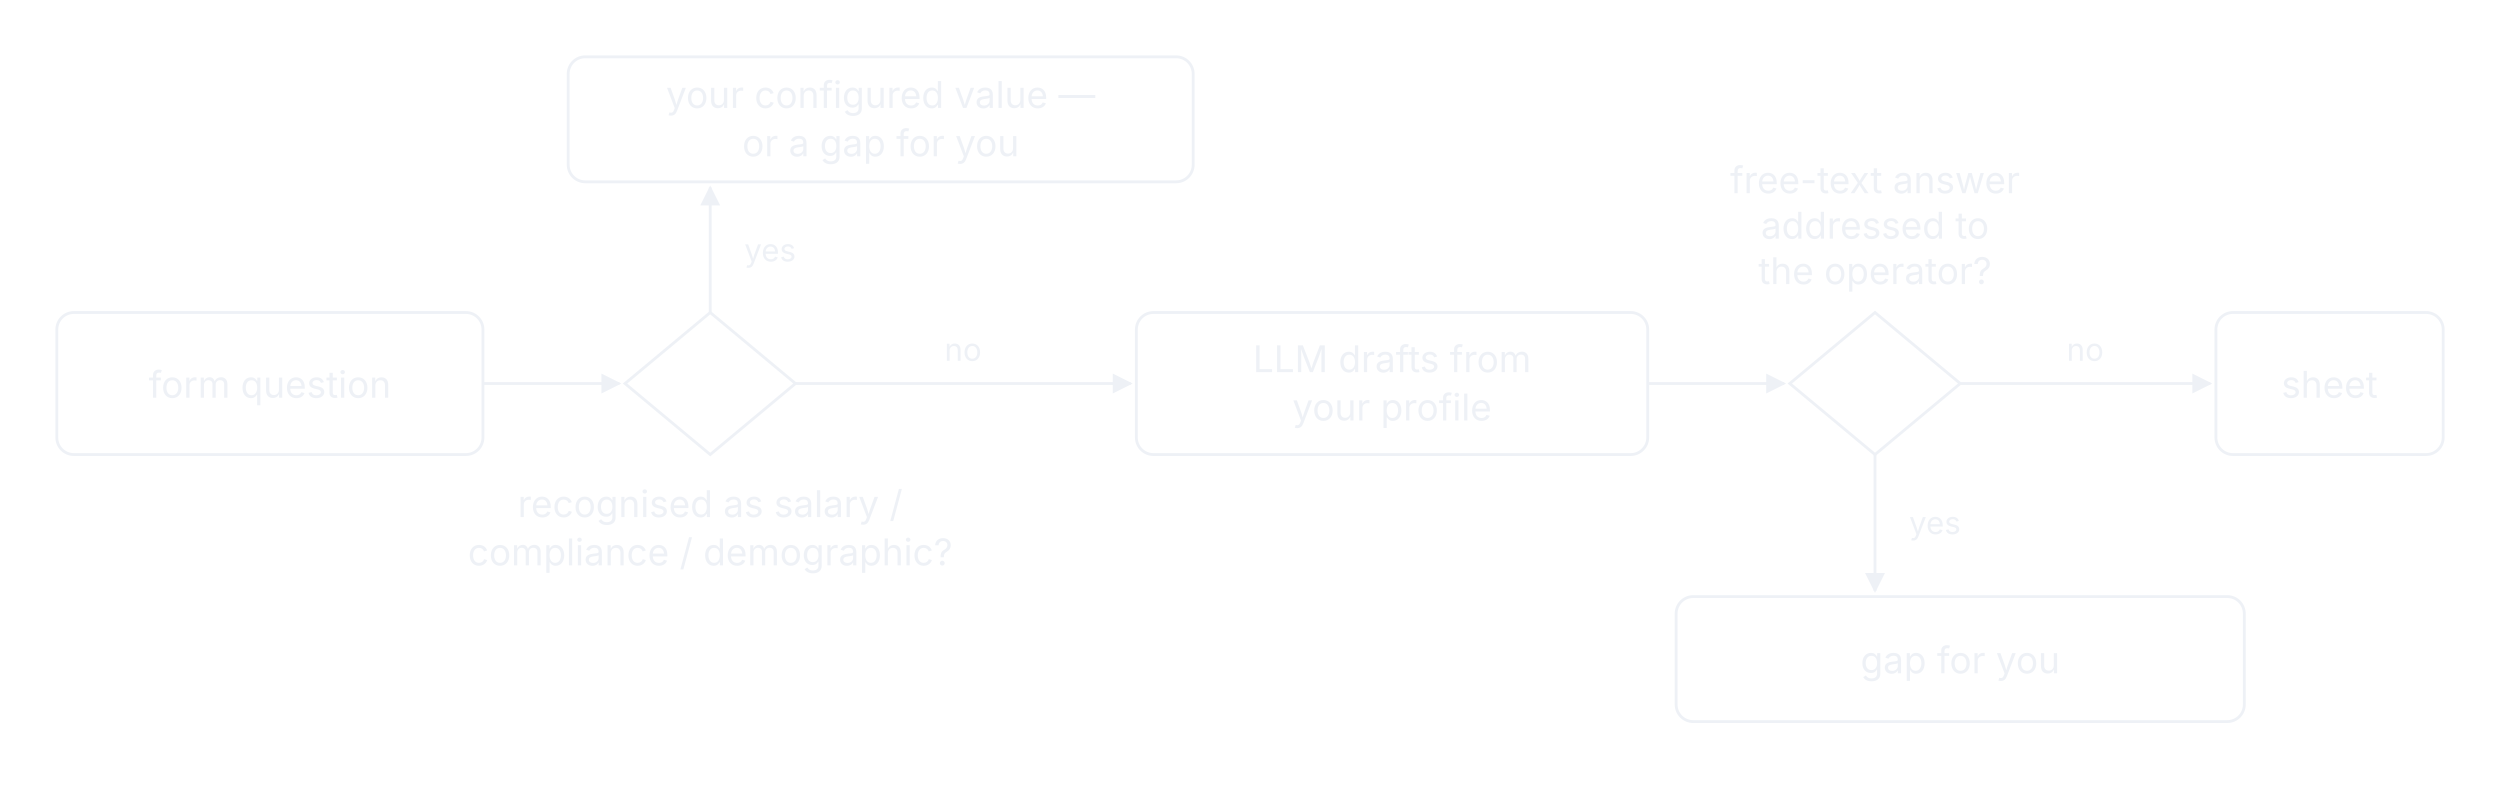
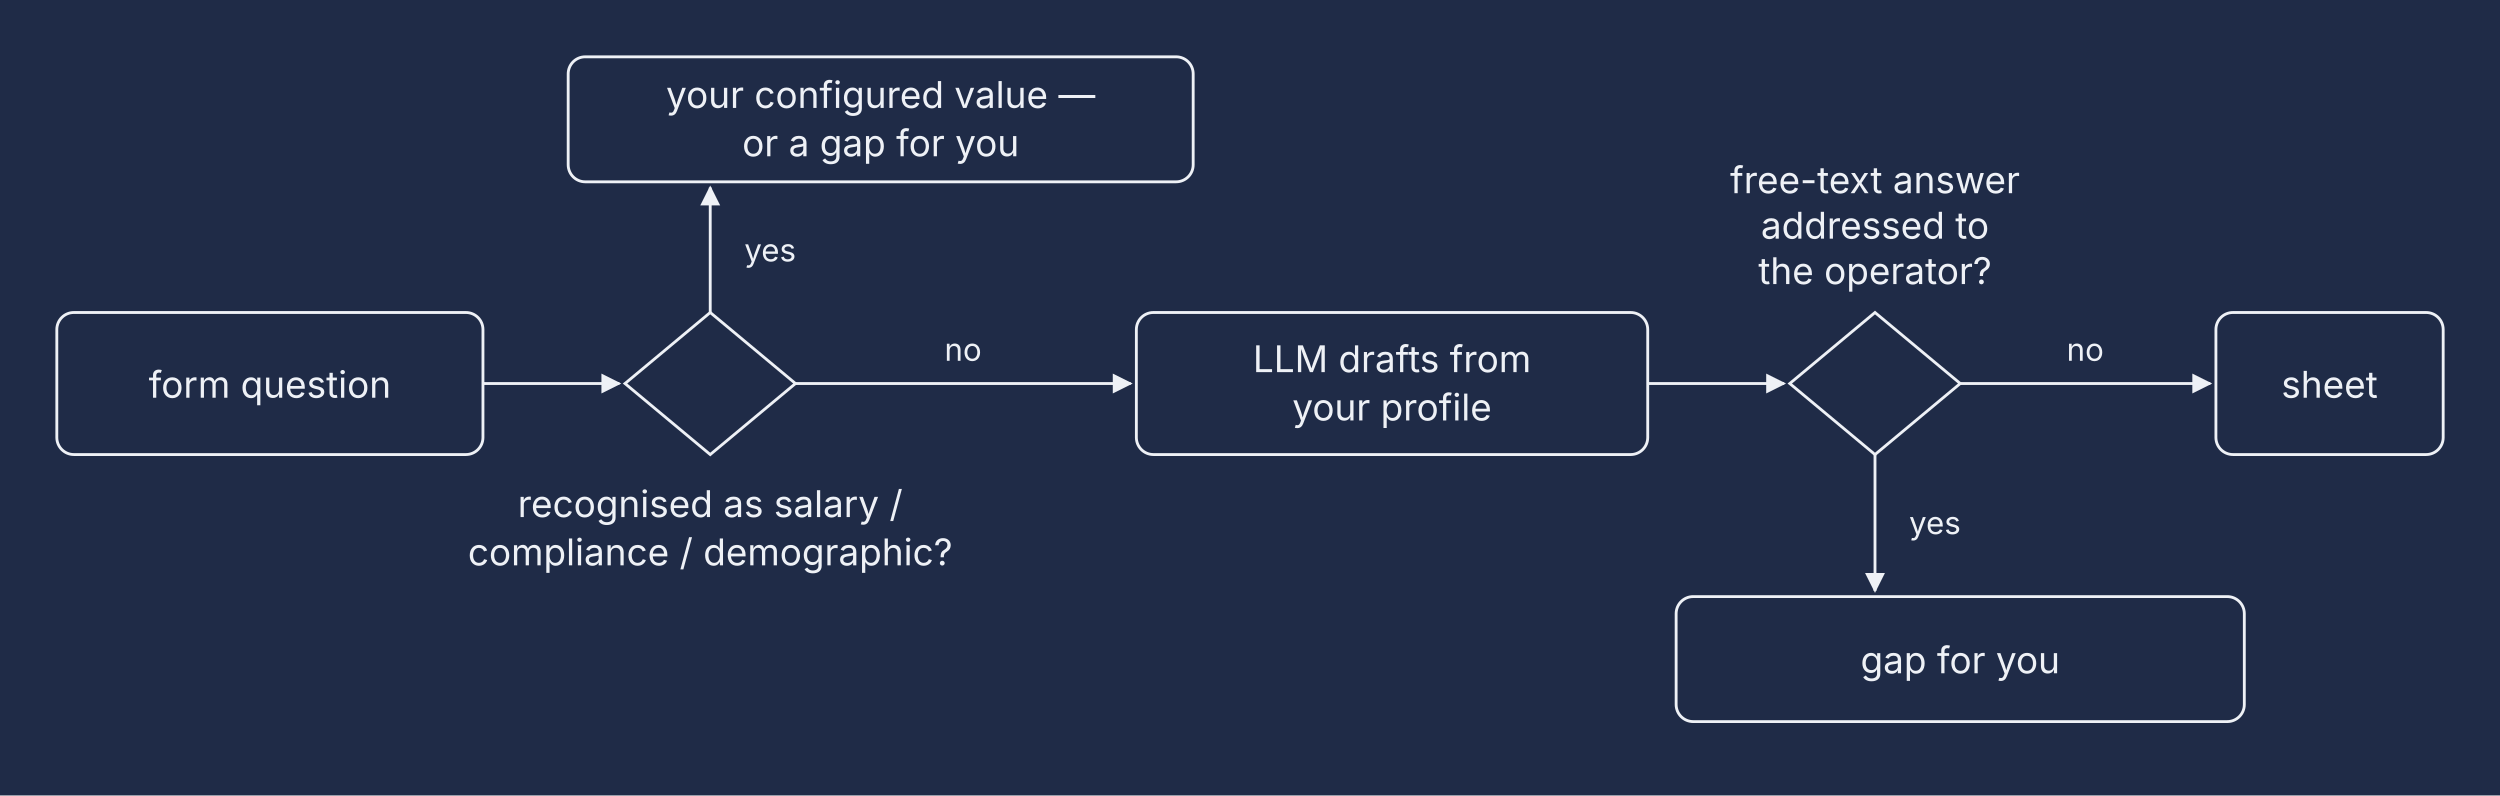
<svg xmlns="http://www.w3.org/2000/svg" viewBox="0 0 880 280" role="img" aria-label="Before drafting, recognised salary, compliance and demographic questions go to your config or to you; after drafting, a free-text answer addressed to the operator becomes a gap">
+   <rect x="0" y="0" width="880" height="280" fill="#1F2B47" />
  <defs>
    <marker id="a" viewBox="0 0 10 10" refX="9" refY="5" markerWidth="7" markerHeight="7" orient="auto-start-reverse">
      <path d="M0 0L10 5L0 10z" fill="#EEF1F6" />
    </marker>
  </defs>
  <g font-family="system-ui, -apple-system, Segoe UI, sans-serif" font-size="13" fill="#EEF1F6" text-anchor="middle">
    <rect x="20" y="110" width="150" height="50" rx="6" fill="none" stroke="#EEF1F6" />
    <text x="95" y="140">form question</text>
    <line x1="170" y1="135" x2="218" y2="135" stroke="#EEF1F6" marker-end="url(#a)" />
    <path d="M220 135 L250 110 L280 135 L250 160 Z" fill="none" stroke="#EEF1F6" />
    <text x="250" y="182">recognised as salary /</text>
    <text x="250" y="199">compliance / demographic?</text>
    <line x1="250" y1="110" x2="250" y2="66" stroke="#EEF1F6" marker-end="url(#a)" />
    <text x="262" y="92" font-size="11" text-anchor="start">yes</text>
    <rect x="200" y="20" width="220" height="44" rx="6" fill="none" stroke="#EEF1F6" />
    <text x="310" y="38">your configured value —</text>
    <text x="310" y="55">or a gap for you</text>
    <line x1="280" y1="135" x2="398" y2="135" stroke="#EEF1F6" marker-end="url(#a)" />
    <text x="339" y="127" font-size="11">no</text>
    <rect x="400" y="110" width="180" height="50" rx="6" fill="none" stroke="#EEF1F6" />
    <text x="490" y="131">LLM drafts from</text>
    <text x="490" y="148">your profile</text>
    <line x1="580" y1="135" x2="628" y2="135" stroke="#EEF1F6" marker-end="url(#a)" />
    <path d="M630 135 L660 110 L690 135 L660 160 Z" fill="none" stroke="#EEF1F6" />
    <text x="660" y="68">free-text answer</text>
    <text x="660" y="84">addressed to</text>
    <text x="660" y="100">the operator?</text>
    <line x1="660" y1="160" x2="660" y2="208" stroke="#EEF1F6" marker-end="url(#a)" />
    <text x="672" y="188" font-size="11" text-anchor="start">yes</text>
    <rect x="590" y="210" width="200" height="44" rx="6" fill="none" stroke="#EEF1F6" />
    <text x="690" y="237">gap for you</text>
    <line x1="690" y1="135" x2="778" y2="135" stroke="#EEF1F6" marker-end="url(#a)" />
    <text x="734" y="127" font-size="11">no</text>
    <rect x="780" y="110" width="80" height="50" rx="6" fill="none" stroke="#EEF1F6" />
    <text x="820" y="140">sheet</text>
  </g>
</svg>
